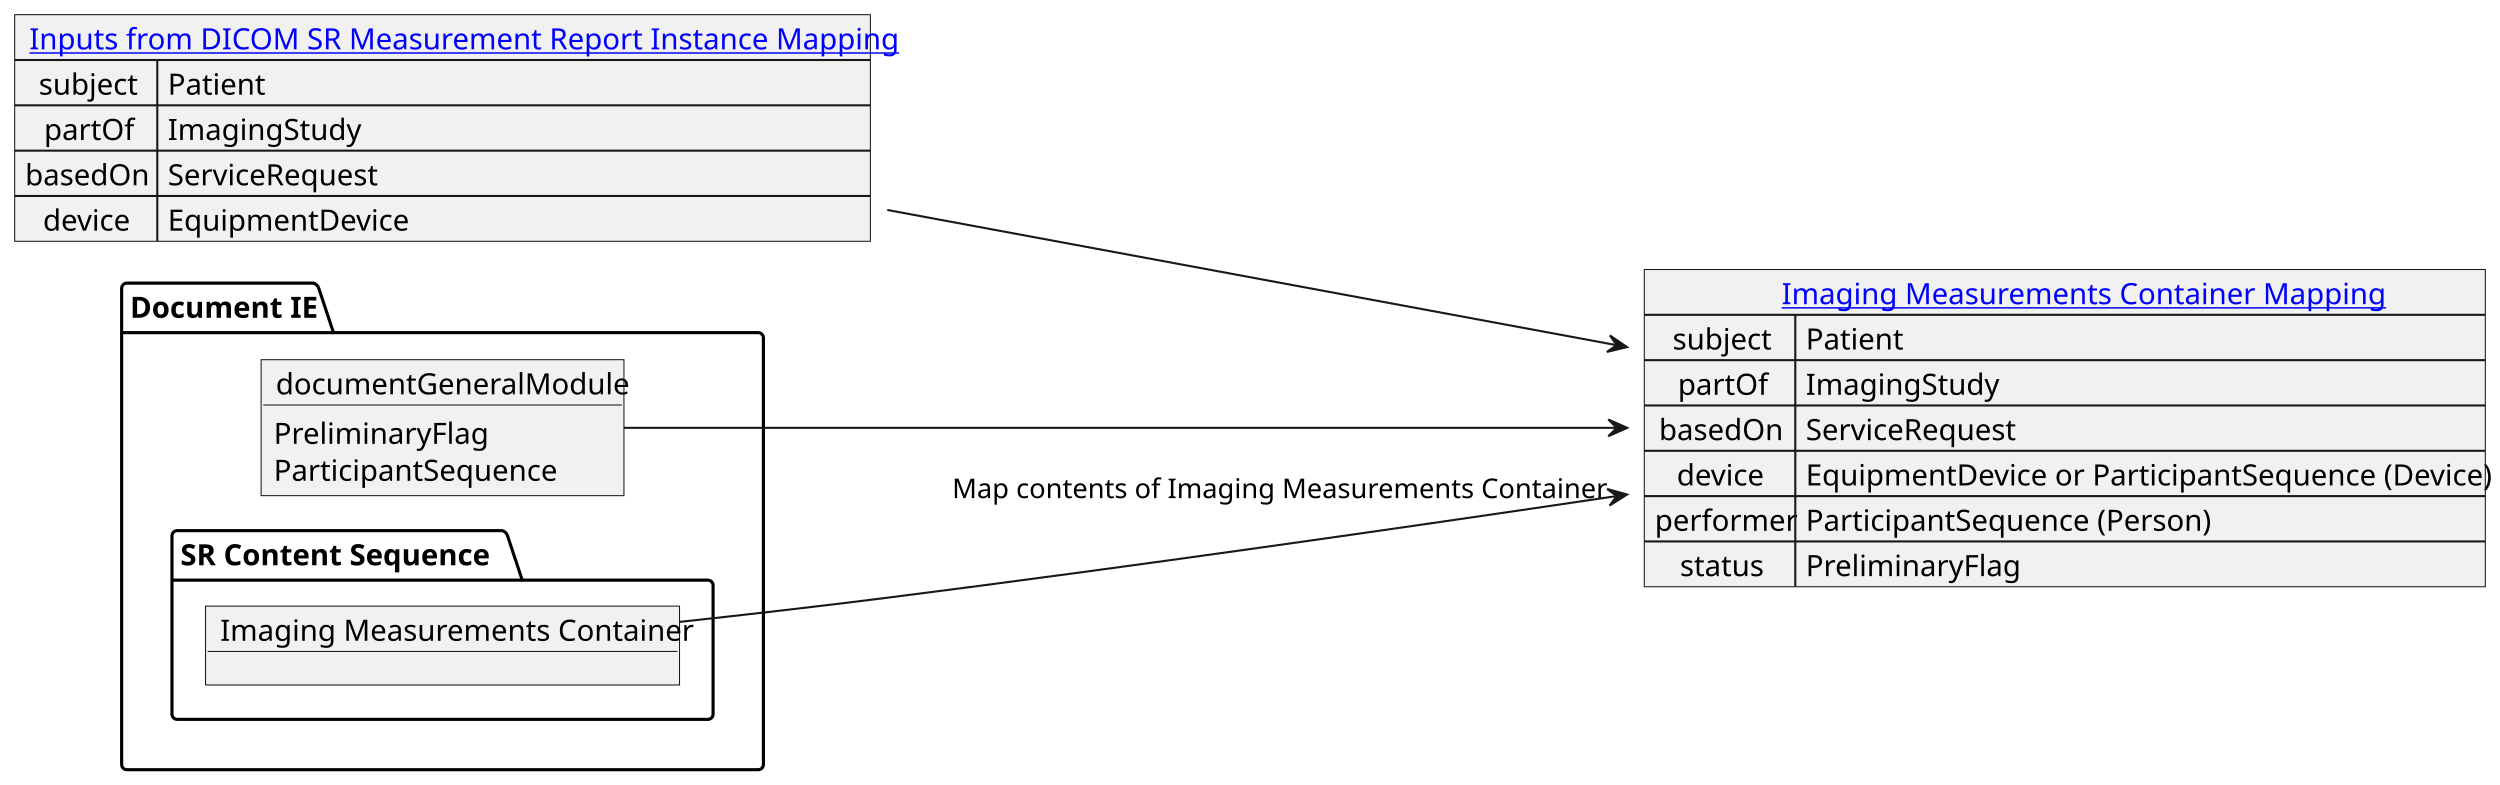
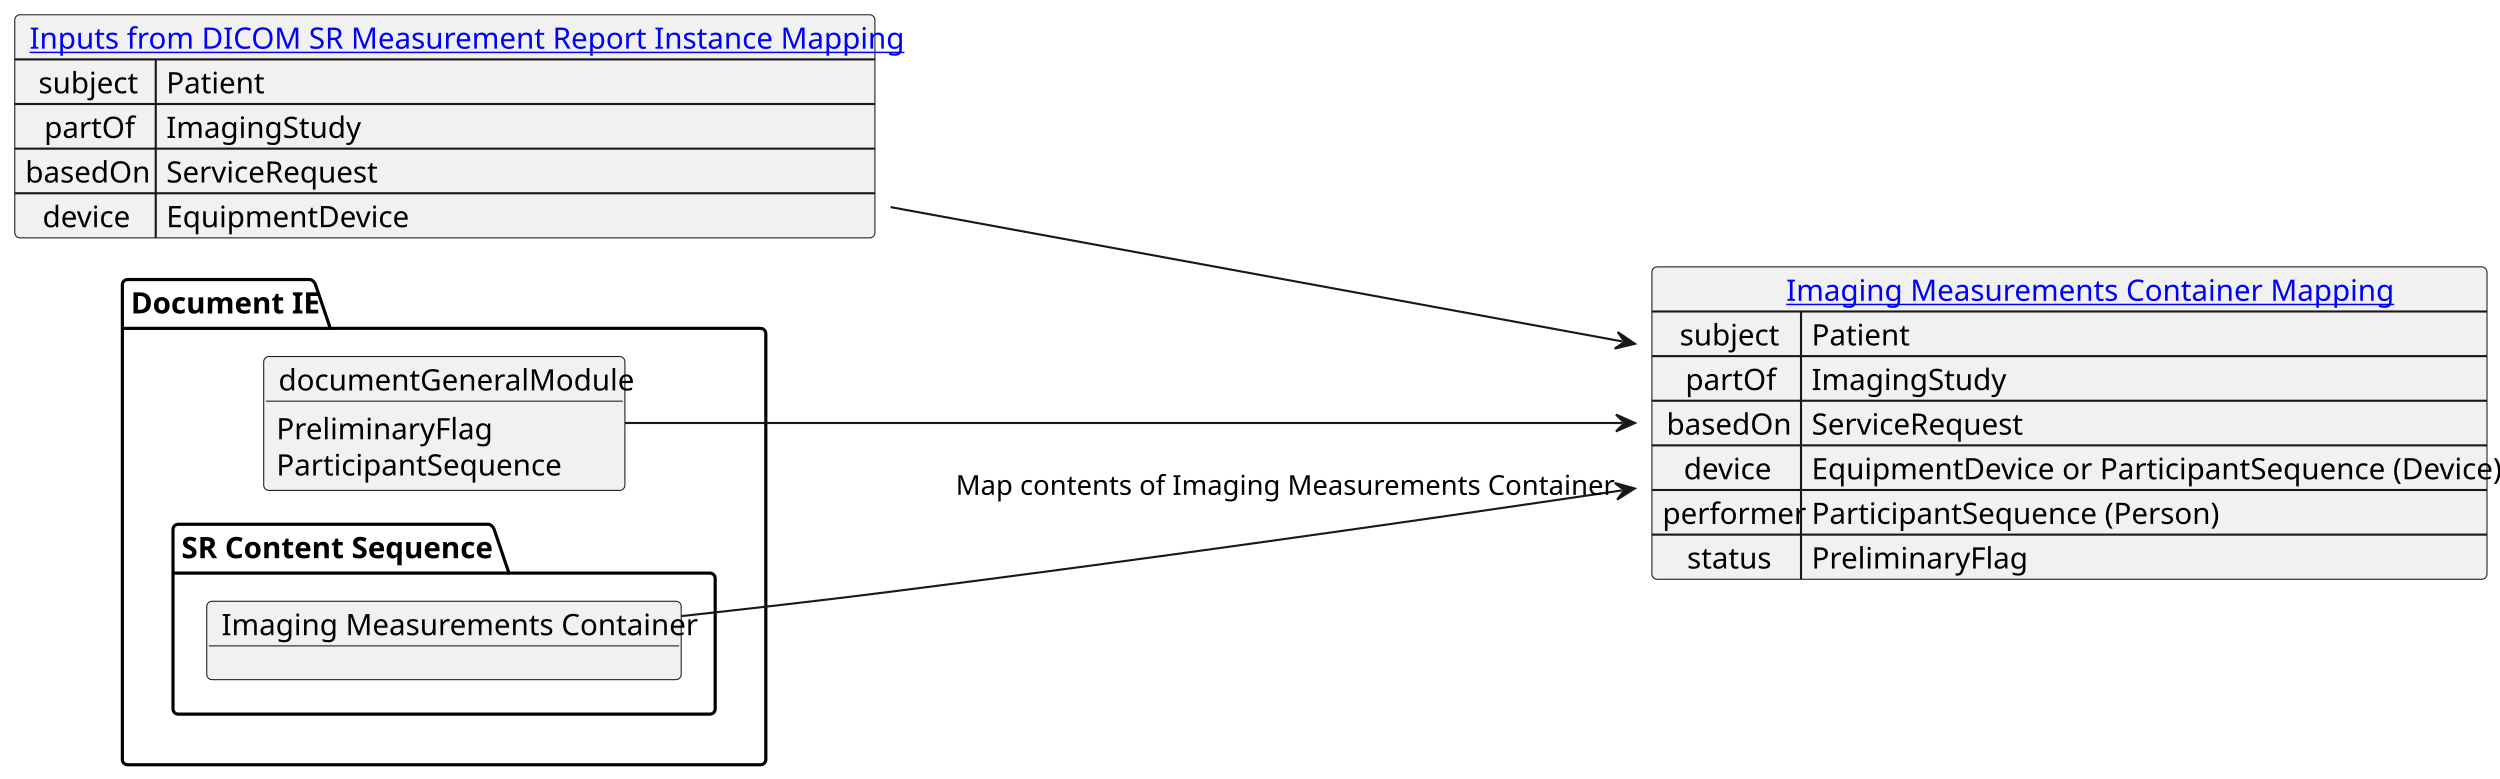
- <svg xmlns="http://www.w3.org/2000/svg" xmlns:xlink="http://www.w3.org/1999/xlink" contentStyleType="text/css" height="374px" preserveAspectRatio="none" style="width:1192px;height:374px;background:#FFFFFF;" version="1.1" viewBox="0 0 1192 374" width="1192px" zoomAndPan="magnify">
+ <svg xmlns="http://www.w3.org/2000/svg" xmlns:xlink="http://www.w3.org/1999/xlink" contentStyleType="text/css" data-diagram-type="CLASS" height="369px" preserveAspectRatio="none" style="width:1185px;height:369px;background:#FFFFFF;" version="1.1" viewBox="0 0 1185 369" width="1185px" zoomAndPan="magnify">
  <defs />
  <g>
-     <g id="cluster_Document IE">
-       <path d="M60.5,135 L149.5,135 A3.75,3.75 0 0 1 152,137.5 L159,158.609 L361.5,158.609 A2.5,2.5 0 0 1 364,161.109 L364,364.5 A2.5,2.5 0 0 1 361.5,367 L60.5,367 A2.5,2.5 0 0 1 58,364.5 L58,137.5 A2.5,2.5 0 0 1 60.5,135 " fill="none" style="stroke:#000000;stroke-width:1.5;" />
-       <line style="stroke:#000000;stroke-width:1.5;" x1="58" x2="159" y1="158.609" y2="158.609" />
-       <text fill="#000000" font-family="sans-serif" font-size="14" font-weight="bold" lengthAdjust="spacing" textLength="88" x="62" y="151.533">Document IE</text>
+     <g class="cluster" data-qualified-name="Document IE" data-source-line="10" id="ent0003">
+       <path d="M60.5,132.5 L147.065,132.5 A3.75,3.75 0 0 1 149.565,135 L156.565,155.651 L360.5,155.651 A2.5,2.5 0 0 1 363,158.151 L363,360 A2.5,2.5 0 0 1 360.5,362.5 L60.5,362.5 A2.5,2.5 0 0 1 58,360 L58,135 A2.5,2.5 0 0 1 60.5,132.5" fill="none" style="stroke:#000000;stroke-width:1.5;" />
+       <line style="stroke:#000000;stroke-width:1.5;" x1="58" x2="156.565" y1="155.651" y2="155.651" />
+       <text fill="#000000" font-family="sans-serif" font-size="14" font-weight="bold" lengthAdjust="spacing" textLength="85.565" x="62" y="148.575">Document IE</text>
    </g>
-     <g id="cluster_srContentSequence">
-       <path d="M84.5,253 L239.5,253 A3.75,3.75 0 0 1 242,255.5 L249,276.609 L337.5,276.609 A2.5,2.5 0 0 1 340,279.109 L340,340.5 A2.5,2.5 0 0 1 337.5,343 L84.5,343 A2.5,2.5 0 0 1 82,340.5 L82,255.5 A2.5,2.5 0 0 1 84.5,253 " fill="none" style="stroke:#000000;stroke-width:1.5;" />
-       <line style="stroke:#000000;stroke-width:1.5;" x1="82" x2="249" y1="276.609" y2="276.609" />
-       <text fill="#000000" font-family="sans-serif" font-size="14" font-weight="bold" lengthAdjust="spacing" textLength="154" x="86" y="269.533">SR Content Sequence</text>
+     <g class="cluster" data-qualified-name="Document IE.srContentSequence" data-source-line="15" id="ent0005">
+       <path d="M84.5,248.5 L231.741,248.5 A3.75,3.75 0 0 1 234.241,251 L241.241,271.651 L336.5,271.651 A2.5,2.5 0 0 1 339,274.151 L339,336 A2.5,2.5 0 0 1 336.5,338.5 L84.5,338.5 A2.5,2.5 0 0 1 82,336 L82,251 A2.5,2.5 0 0 1 84.5,248.5" fill="none" style="stroke:#000000;stroke-width:1.5;" />
+       <line style="stroke:#000000;stroke-width:1.5;" x1="82" x2="241.241" y1="271.651" y2="271.651" />
+       <text fill="#000000" font-family="sans-serif" font-size="14" font-weight="bold" lengthAdjust="spacing" textLength="146.241" x="86" y="264.575">SR Content Sequence</text>
    </g>
-     <g id="elem_documentGeneralModule">
-       <rect fill="#F1F1F1" height="64.828" style="stroke:#181818;stroke-width:0.5;" width="173" x="124.5" y="171.5" />
-       <text fill="#000000" font-family="sans-serif" font-size="14" lengthAdjust="spacing" textLength="159" x="131.5" y="188.033">documentGeneralModule</text>
-       <line style="stroke:#181818;stroke-width:0.5;" x1="125.5" x2="296.5" y1="193.109" y2="193.109" />
-       <text fill="#000000" font-family="sans-serif" font-size="14" lengthAdjust="spacing" textLength="98" x="130.5" y="211.643">PreliminaryFlag</text>
-       <text fill="#000000" font-family="sans-serif" font-size="14" lengthAdjust="spacing" textLength="131" x="130.5" y="229.252">ParticipantSequence</text>
+     <g class="entity" data-qualified-name="Document IE.documentGeneralModule" data-source-line="11" id="ent0004">
+       <rect fill="#F1F1F1" height="63.454" rx="2.5" ry="2.5" style="stroke:#181818;stroke-width:0.5;" width="171.206" x="125" y="169" />
+       <text fill="#000000" font-family="sans-serif" font-size="14" lengthAdjust="spacing" textLength="157.206" x="132" y="185.075">documentGeneralModule</text>
+       <line style="stroke:#181818;stroke-width:0.5;" x1="126" x2="295.206" y1="190.151" y2="190.151" />
+       <text fill="#000000" font-family="sans-serif" font-size="14" lengthAdjust="spacing" textLength="97.248" x="131" y="208.227">PreliminaryFlag</text>
+       <text fill="#000000" font-family="sans-serif" font-size="14" lengthAdjust="spacing" textLength="129.199" x="131" y="225.378">ParticipantSequence</text>
    </g>
-     <g id="elem_imagingMeasurements">
-       <rect fill="#F1F1F1" height="37.609" style="stroke:#181818;stroke-width:0.5;" width="226" x="98" y="289" />
-       <text fill="#000000" font-family="sans-serif" font-size="14" lengthAdjust="spacing" textLength="212" x="105" y="305.533">Imaging Measurements Container</text>
-       <line style="stroke:#181818;stroke-width:0.5;" x1="99" x2="323" y1="310.609" y2="310.609" />
+     <g class="entity" data-qualified-name="Document IE.srContentSequence.imagingMeasurements" data-source-line="16" id="ent0006">
+       <rect fill="#F1F1F1" height="37.151" rx="2.5" ry="2.5" style="stroke:#181818;stroke-width:0.5;" width="224.882" x="98" y="285" />
+       <text fill="#000000" font-family="sans-serif" font-size="14" lengthAdjust="spacing" textLength="210.882" x="105" y="301.075">Imaging Measurements Container</text>
+       <line style="stroke:#181818;stroke-width:0.5;" x1="99" x2="321.882" y1="306.151" y2="306.151" />
    </g>
-     <g id="elem_inputs">
-       <rect fill="#F1F1F1" height="108.047" style="stroke:#181818;stroke-width:0.5;" width="408" x="7" y="7" />
+     <g class="entity" data-qualified-name="inputs" data-source-line="3" id="ent0002">
+       <rect fill="#F1F1F1" height="105.757" rx="2.5" ry="2.5" style="stroke:#181818;stroke-width:0.5;" width="407.716" x="7" y="7" />
      <a href="mapping.html#dicom-sr-measurement-report-instance-mapping" target="_top" title="mapping.html#dicom-sr-measurement-report-instance-mapping" xlink:actuate="onRequest" xlink:href="mapping.html#dicom-sr-measurement-report-instance-mapping" xlink:show="new" xlink:title="mapping.html#dicom-sr-measurement-report-instance-mapping" xlink:type="simple">
-         <text fill="#0000FF" font-family="sans-serif" font-size="14" lengthAdjust="spacing" text-decoration="underline" textLength="394" x="14" y="23.533">Inputs from DICOM SR Measurement Report Instance Mapping</text>
+         <text fill="#0000FF" font-family="sans-serif" font-size="14" lengthAdjust="spacing" text-decoration="underline" textLength="393.716" x="14" y="23.075">Inputs from DICOM SR Measurement Report Instance Mapping</text>
      </a>
-       <line style="stroke:#181818;stroke-width:1.0;" x1="7" x2="415" y1="28.609" y2="28.609" />
-       <text fill="#000000" font-family="sans-serif" font-size="14" lengthAdjust="spacing" textLength="45" x="18.5" y="45.143">subject</text>
-       <text fill="#000000" font-family="sans-serif" font-size="14" lengthAdjust="spacing" textLength="44" x="80" y="45.143">Patient</text>
-       <line style="stroke:#181818;stroke-width:1.0;" x1="75" x2="75" y1="28.609" y2="50.219" />
-       <line style="stroke:#181818;stroke-width:1.0;" x1="7" x2="415" y1="50.219" y2="50.219" />
-       <text fill="#000000" font-family="sans-serif" font-size="14" lengthAdjust="spacing" textLength="40" x="21" y="66.752">partOf</text>
-       <text fill="#000000" font-family="sans-serif" font-size="14" lengthAdjust="spacing" textLength="85" x="80" y="66.752">ImagingStudy</text>
-       <line style="stroke:#181818;stroke-width:1.0;" x1="75" x2="75" y1="50.219" y2="71.828" />
-       <line style="stroke:#181818;stroke-width:1.0;" x1="7" x2="415" y1="71.828" y2="71.828" />
-       <text fill="#000000" font-family="sans-serif" font-size="14" lengthAdjust="spacing" textLength="58" x="12" y="88.361">basedOn</text>
-       <text fill="#000000" font-family="sans-serif" font-size="14" lengthAdjust="spacing" textLength="100" x="80" y="88.361">ServiceRequest</text>
-       <line style="stroke:#181818;stroke-width:1.0;" x1="75" x2="75" y1="71.828" y2="93.438" />
-       <line style="stroke:#181818;stroke-width:1.0;" x1="7" x2="415" y1="93.438" y2="93.438" />
-       <text fill="#000000" font-family="sans-serif" font-size="14" lengthAdjust="spacing" textLength="41" x="20.5" y="109.971">device</text>
-       <text fill="#000000" font-family="sans-serif" font-size="14" lengthAdjust="spacing" textLength="110" x="80" y="109.971">EquipmentDevice</text>
-       <line style="stroke:#181818;stroke-width:1.0;" x1="75" x2="75" y1="93.438" y2="115.047" />
+       <line style="stroke:#181818;stroke-width:1;" x1="7" x2="414.716" y1="28.151" y2="28.151" />
+       <text fill="#000000" font-family="sans-serif" font-size="14" lengthAdjust="spacing" textLength="44.358" x="18.231" y="44.227">subject</text>
+       <text fill="#000000" font-family="sans-serif" font-size="14" lengthAdjust="spacing" textLength="43.586" x="78.82" y="44.227">Patient</text>
+       <line style="stroke:#181818;stroke-width:1;" x1="73.82" x2="73.82" y1="28.151" y2="49.303" />
+       <line style="stroke:#181818;stroke-width:1;" x1="7" x2="414.716" y1="49.303" y2="49.303" />
+       <text fill="#000000" font-family="sans-serif" font-size="14" lengthAdjust="spacing" textLength="38.903" x="20.959" y="65.378">partOf</text>
+       <text fill="#000000" font-family="sans-serif" font-size="14" lengthAdjust="spacing" textLength="85.606" x="78.82" y="65.378">ImagingStudy</text>
+       <line style="stroke:#181818;stroke-width:1;" x1="73.82" x2="73.82" y1="49.303" y2="70.454" />
+       <line style="stroke:#181818;stroke-width:1;" x1="7" x2="414.716" y1="70.454" y2="70.454" />
+       <text fill="#000000" font-family="sans-serif" font-size="14" lengthAdjust="spacing" textLength="56.82" x="12" y="86.529">basedOn</text>
+       <text fill="#000000" font-family="sans-serif" font-size="14" lengthAdjust="spacing" textLength="98.827" x="78.82" y="86.529">ServiceRequest</text>
+       <line style="stroke:#181818;stroke-width:1;" x1="73.82" x2="73.82" y1="70.454" y2="91.606" />
+       <line style="stroke:#181818;stroke-width:1;" x1="7" x2="414.716" y1="91.606" y2="91.606" />
+       <text fill="#000000" font-family="sans-serif" font-size="14" lengthAdjust="spacing" textLength="40.469" x="20.176" y="107.681">device</text>
+       <text fill="#000000" font-family="sans-serif" font-size="14" lengthAdjust="spacing" textLength="109.724" x="78.82" y="107.681">EquipmentDevice</text>
+       <line style="stroke:#181818;stroke-width:1;" x1="73.82" x2="73.82" y1="91.606" y2="112.757" />
    </g>
-     <g id="elem_imagingMeasurementsMapping">
-       <rect fill="#F1F1F1" height="151.266" style="stroke:#181818;stroke-width:0.5;" width="401" x="784" y="128.5" />
+     <g class="entity" data-qualified-name="imagingMeasurementsMapping" data-source-line="20" id="ent0007">
+       <rect fill="#F1F1F1" height="148.06" rx="2.5" ry="2.5" style="stroke:#181818;stroke-width:0.5;" width="395.84" x="783" y="126.5" />
      <a href="mapping.html#imaging-measurements-container-mapping" target="_top" title="mapping.html#imaging-measurements-container-mapping" xlink:actuate="onRequest" xlink:href="mapping.html#imaging-measurements-container-mapping" xlink:show="new" xlink:title="mapping.html#imaging-measurements-container-mapping" xlink:type="simple">
-         <text fill="#0000FF" font-family="sans-serif" font-size="14" lengthAdjust="spacing" text-decoration="underline" textLength="270" x="849.5" y="145.033">Imaging Measurements Container Mapping</text>
+         <text fill="#0000FF" font-family="sans-serif" font-size="14" lengthAdjust="spacing" text-decoration="underline" textLength="268.475" x="846.683" y="142.575">Imaging Measurements Container Mapping</text>
      </a>
-       <line style="stroke:#181818;stroke-width:1.0;" x1="784" x2="1185" y1="150.109" y2="150.109" />
-       <text fill="#000000" font-family="sans-serif" font-size="14" lengthAdjust="spacing" textLength="45" x="797.5" y="166.643">subject</text>
-       <text fill="#000000" font-family="sans-serif" font-size="14" lengthAdjust="spacing" textLength="44" x="861" y="166.643">Patient</text>
-       <line style="stroke:#181818;stroke-width:1.0;" x1="856" x2="856" y1="150.109" y2="171.719" />
-       <line style="stroke:#181818;stroke-width:1.0;" x1="784" x2="1185" y1="171.719" y2="171.719" />
-       <text fill="#000000" font-family="sans-serif" font-size="14" lengthAdjust="spacing" textLength="40" x="800" y="188.252">partOf</text>
-       <text fill="#000000" font-family="sans-serif" font-size="14" lengthAdjust="spacing" textLength="85" x="861" y="188.252">ImagingStudy</text>
-       <line style="stroke:#181818;stroke-width:1.0;" x1="856" x2="856" y1="171.719" y2="193.328" />
-       <line style="stroke:#181818;stroke-width:1.0;" x1="784" x2="1185" y1="193.328" y2="193.328" />
-       <text fill="#000000" font-family="sans-serif" font-size="14" lengthAdjust="spacing" textLength="58" x="791" y="209.861">basedOn</text>
-       <text fill="#000000" font-family="sans-serif" font-size="14" lengthAdjust="spacing" textLength="100" x="861" y="209.861">ServiceRequest</text>
-       <line style="stroke:#181818;stroke-width:1.0;" x1="856" x2="856" y1="193.328" y2="214.938" />
-       <line style="stroke:#181818;stroke-width:1.0;" x1="784" x2="1185" y1="214.938" y2="214.938" />
-       <text fill="#000000" font-family="sans-serif" font-size="14" lengthAdjust="spacing" textLength="41" x="799.5" y="231.471">device</text>
-       <text fill="#000000" font-family="sans-serif" font-size="14" lengthAdjust="spacing" textLength="319" x="861" y="231.471">EquipmentDevice or ParticipantSequence (Device)</text>
-       <line style="stroke:#181818;stroke-width:1.0;" x1="856" x2="856" y1="214.938" y2="236.547" />
-       <line style="stroke:#181818;stroke-width:1.0;" x1="784" x2="1185" y1="236.547" y2="236.547" />
-       <text fill="#000000" font-family="sans-serif" font-size="14" lengthAdjust="spacing" textLength="62" x="789" y="253.08">performer</text>
-       <text fill="#000000" font-family="sans-serif" font-size="14" lengthAdjust="spacing" textLength="190" x="861" y="253.08">ParticipantSequence (Person)</text>
-       <line style="stroke:#181818;stroke-width:1.0;" x1="856" x2="856" y1="236.547" y2="258.156" />
-       <line style="stroke:#181818;stroke-width:1.0;" x1="784" x2="1185" y1="258.156" y2="258.156" />
-       <text fill="#000000" font-family="sans-serif" font-size="14" lengthAdjust="spacing" textLength="38" x="801" y="274.69">status</text>
-       <text fill="#000000" font-family="sans-serif" font-size="14" lengthAdjust="spacing" textLength="98" x="861" y="274.69">PreliminaryFlag</text>
-       <line style="stroke:#181818;stroke-width:1.0;" x1="856" x2="856" y1="258.156" y2="279.766" />
+       <line style="stroke:#181818;stroke-width:1;" x1="783" x2="1178.84" y1="147.651" y2="147.651" />
+       <text fill="#000000" font-family="sans-serif" font-size="14" lengthAdjust="spacing" textLength="44.358" x="796.162" y="163.727">subject</text>
+       <text fill="#000000" font-family="sans-serif" font-size="14" lengthAdjust="spacing" textLength="43.586" x="858.683" y="163.727">Patient</text>
+       <line style="stroke:#181818;stroke-width:1;" x1="853.683" x2="853.683" y1="147.651" y2="168.803" />
+       <line style="stroke:#181818;stroke-width:1;" x1="783" x2="1178.84" y1="168.803" y2="168.803" />
+       <text fill="#000000" font-family="sans-serif" font-size="14" lengthAdjust="spacing" textLength="38.903" x="798.89" y="184.878">partOf</text>
+       <text fill="#000000" font-family="sans-serif" font-size="14" lengthAdjust="spacing" textLength="85.606" x="858.683" y="184.878">ImagingStudy</text>
+       <line style="stroke:#181818;stroke-width:1;" x1="853.683" x2="853.683" y1="168.803" y2="189.954" />
+       <line style="stroke:#181818;stroke-width:1;" x1="783" x2="1178.84" y1="189.954" y2="189.954" />
+       <text fill="#000000" font-family="sans-serif" font-size="14" lengthAdjust="spacing" textLength="56.82" x="789.931" y="206.029">basedOn</text>
+       <text fill="#000000" font-family="sans-serif" font-size="14" lengthAdjust="spacing" textLength="98.827" x="858.683" y="206.029">ServiceRequest</text>
+       <line style="stroke:#181818;stroke-width:1;" x1="853.683" x2="853.683" y1="189.954" y2="211.106" />
+       <line style="stroke:#181818;stroke-width:1;" x1="783" x2="1178.84" y1="211.106" y2="211.106" />
+       <text fill="#000000" font-family="sans-serif" font-size="14" lengthAdjust="spacing" textLength="40.469" x="798.107" y="227.181">device</text>
+       <text fill="#000000" font-family="sans-serif" font-size="14" lengthAdjust="spacing" textLength="315.157" x="858.683" y="227.181">EquipmentDevice or ParticipantSequence (Device)</text>
+       <line style="stroke:#181818;stroke-width:1;" x1="853.683" x2="853.683" y1="211.106" y2="232.257" />
+       <line style="stroke:#181818;stroke-width:1;" x1="783" x2="1178.84" y1="232.257" y2="232.257" />
+       <text fill="#000000" font-family="sans-serif" font-size="14" lengthAdjust="spacing" textLength="60.683" x="788" y="248.332">performer</text>
+       <text fill="#000000" font-family="sans-serif" font-size="14" lengthAdjust="spacing" textLength="186.772" x="858.683" y="248.332">ParticipantSequence (Person)</text>
+       <line style="stroke:#181818;stroke-width:1;" x1="853.683" x2="853.683" y1="232.257" y2="253.408" />
+       <line style="stroke:#181818;stroke-width:1;" x1="783" x2="1178.84" y1="253.408" y2="253.408" />
+       <text fill="#000000" font-family="sans-serif" font-size="14" lengthAdjust="spacing" textLength="37.352" x="799.665" y="269.483">status</text>
+       <text fill="#000000" font-family="sans-serif" font-size="14" lengthAdjust="spacing" textLength="97.248" x="858.683" y="269.483">PreliminaryFlag</text>
+       <line style="stroke:#181818;stroke-width:1;" x1="853.683" x2="853.683" y1="253.408" y2="274.56" />
    </g>
-     <g id="link_imagingMeasurements_imagingMeasurementsMapping">
-       <path codeLine="29" d="M324.05,296.52 C356.04,293.05 390.92,289.06 423,285 C538.1,270.41 666.18,252.07 770.82,236.52 " fill="none" id="imagingMeasurements-to-imagingMeasurementsMapping" style="stroke:#181818;stroke-width:1.0;" />
-       <polygon fill="#181818" points="775.78,235.78,766.293,233.135,770.833,236.509,767.46,241.05,775.78,235.78" style="stroke:#181818;stroke-width:1.0;" />
-       <text fill="#000000" font-family="sans-serif" font-size="13" lengthAdjust="spacing" textLength="291" x="454" y="237.495">Map contents of Imaging Measurements Container</text>
+     <g class="link" data-entity-1="ent0006" data-entity-2="ent0007" data-link-type="dependency" data-source-line="29" id="lnk8">
+       <path codeLine="29" d="M323.01,292.02 C355,288.54 389.9,284.56 422,280.5 C539.02,265.72 663.604,247.976 768.914,232.427" fill="none" id="imagingMeasurements-to-imagingMeasurementsMapping" style="stroke:#181818;stroke-width:1;" />
+       <polygon fill="#181818" points="774.85,231.55,765.362,228.908,769.904,232.28,766.531,236.822,774.85,231.55" style="stroke:#181818;stroke-width:1;" />
+       <text fill="#000000" font-family="sans-serif" font-size="13" lengthAdjust="spacing" textLength="291.929" x="453" y="234.57">Map contents of Imaging Measurements Container</text>
    </g>
-     <g id="link_inputs_imagingMeasurementsMapping">
-       <path codeLine="30" d="M423.07,100.12 C531.1,120.15 662.31,144.47 770.6,164.54 " fill="none" id="inputs-to-imagingMeasurementsMapping" style="stroke:#181818;stroke-width:1.0;" />
-       <polygon fill="#181818" points="775.74,165.49,767.608,159.934,770.822,164.589,766.167,167.803,775.74,165.49" style="stroke:#181818;stroke-width:1.0;" />
+     <g class="link" data-entity-1="ent0002" data-entity-2="ent0007" data-link-type="dependency" data-source-line="30" id="lnk9">
+       <path codeLine="30" d="M422.12,98.17 C532.03,118.35 660.019,141.847 769.029,161.857" fill="none" id="inputs-to-imagingMeasurementsMapping" style="stroke:#181818;stroke-width:1;" />
+       <polygon fill="#181818" points="774.93,162.94,766.8,157.381,770.012,162.037,765.356,165.249,774.93,162.94" style="stroke:#181818;stroke-width:1;" />
    </g>
-     <g id="link_documentGeneralModule_imagingMeasurementsMapping">
-       <path codeLine="31" d="M297.51,204 C410.84,204 614.65,204 770.76,204 " fill="none" id="documentGeneralModule-to-imagingMeasurementsMapping" style="stroke:#181818;stroke-width:1.0;" />
-       <polygon fill="#181818" points="775.83,204,766.83,200,770.83,204,766.83,208,775.83,204" style="stroke:#181818;stroke-width:1.0;" />
+     <g class="link" data-entity-1="ent0004" data-entity-2="ent0007" data-link-type="dependency" data-source-line="31" id="lnk10">
+       <path codeLine="31" d="M296.25,200.5 C410.75,200.5 612.5,200.5 768.96,200.5" fill="none" id="documentGeneralModule-to-imagingMeasurementsMapping" style="stroke:#181818;stroke-width:1;" />
+       <polygon fill="#181818" points="774.96,200.5,765.96,196.5,769.96,200.5,765.96,204.5,774.96,200.5" style="stroke:#181818;stroke-width:1;" />
    </g>
  </g>
</svg>
